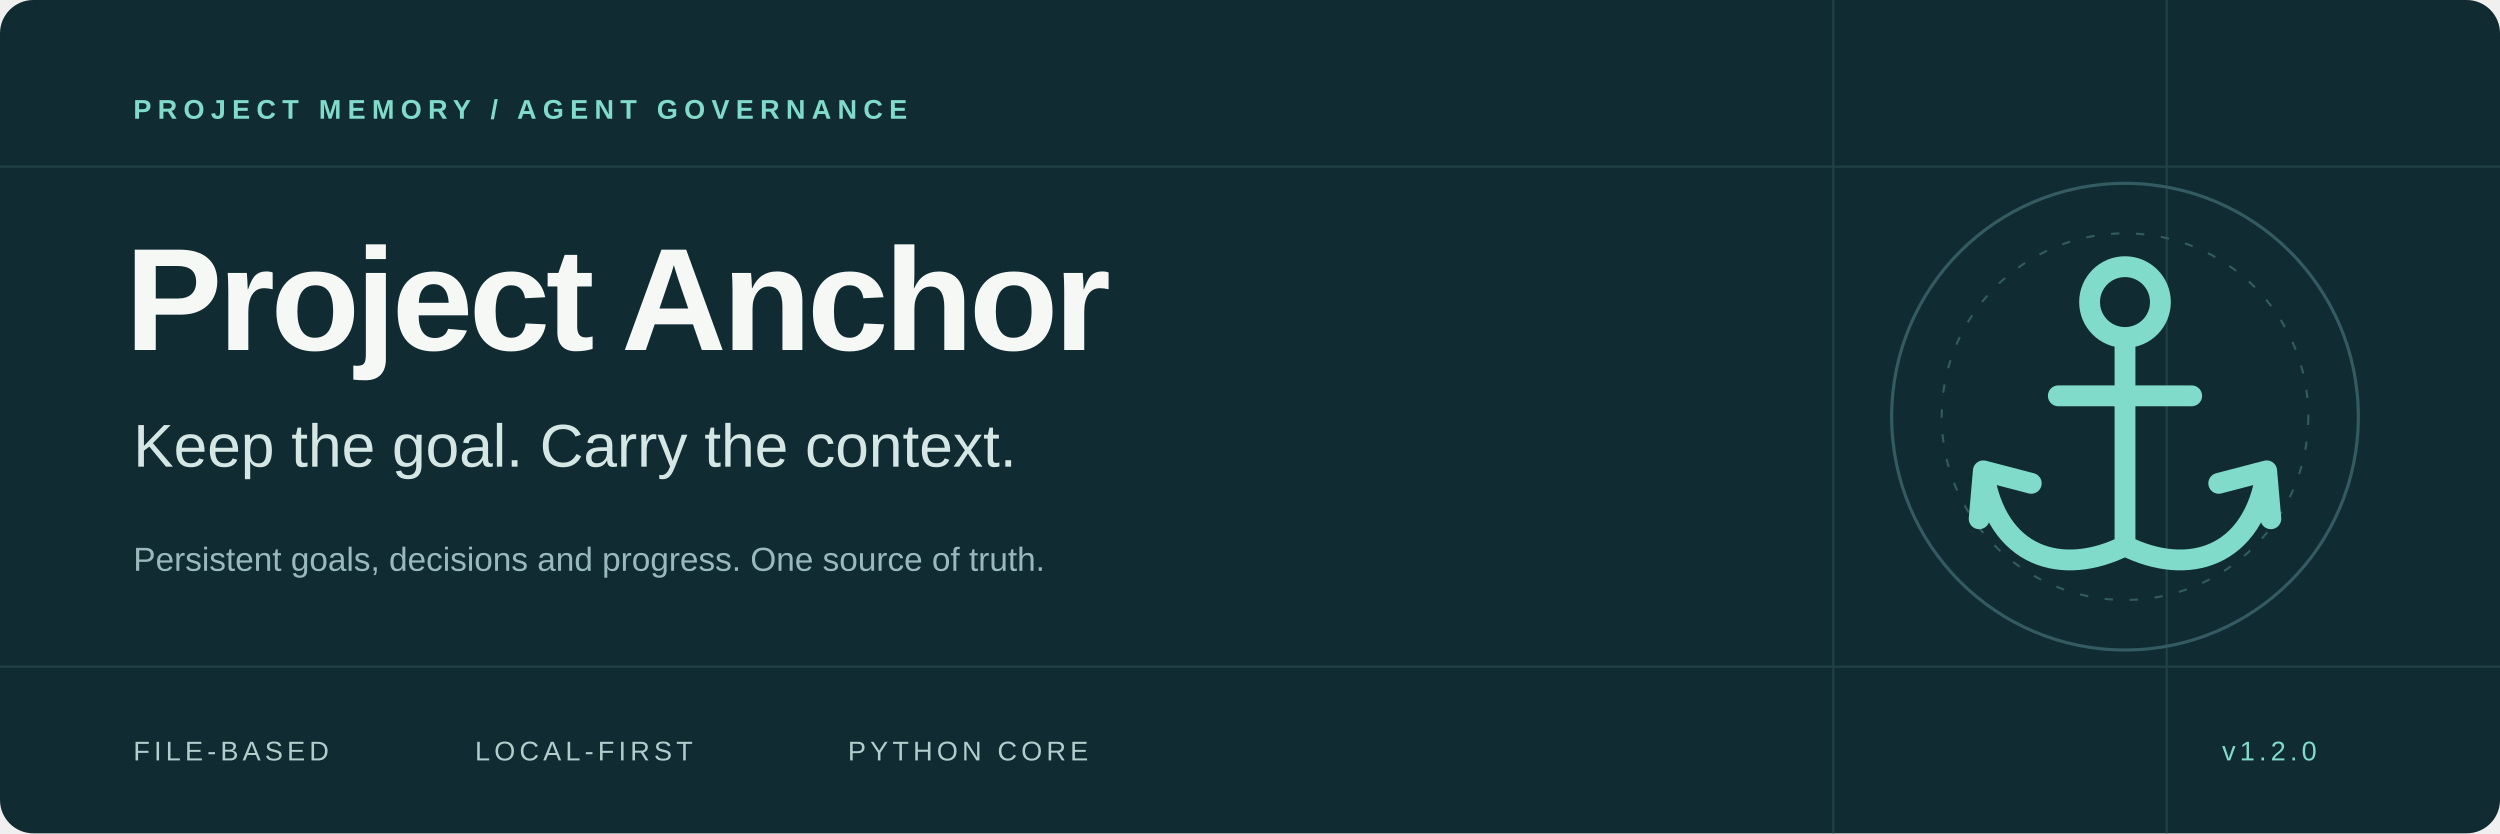
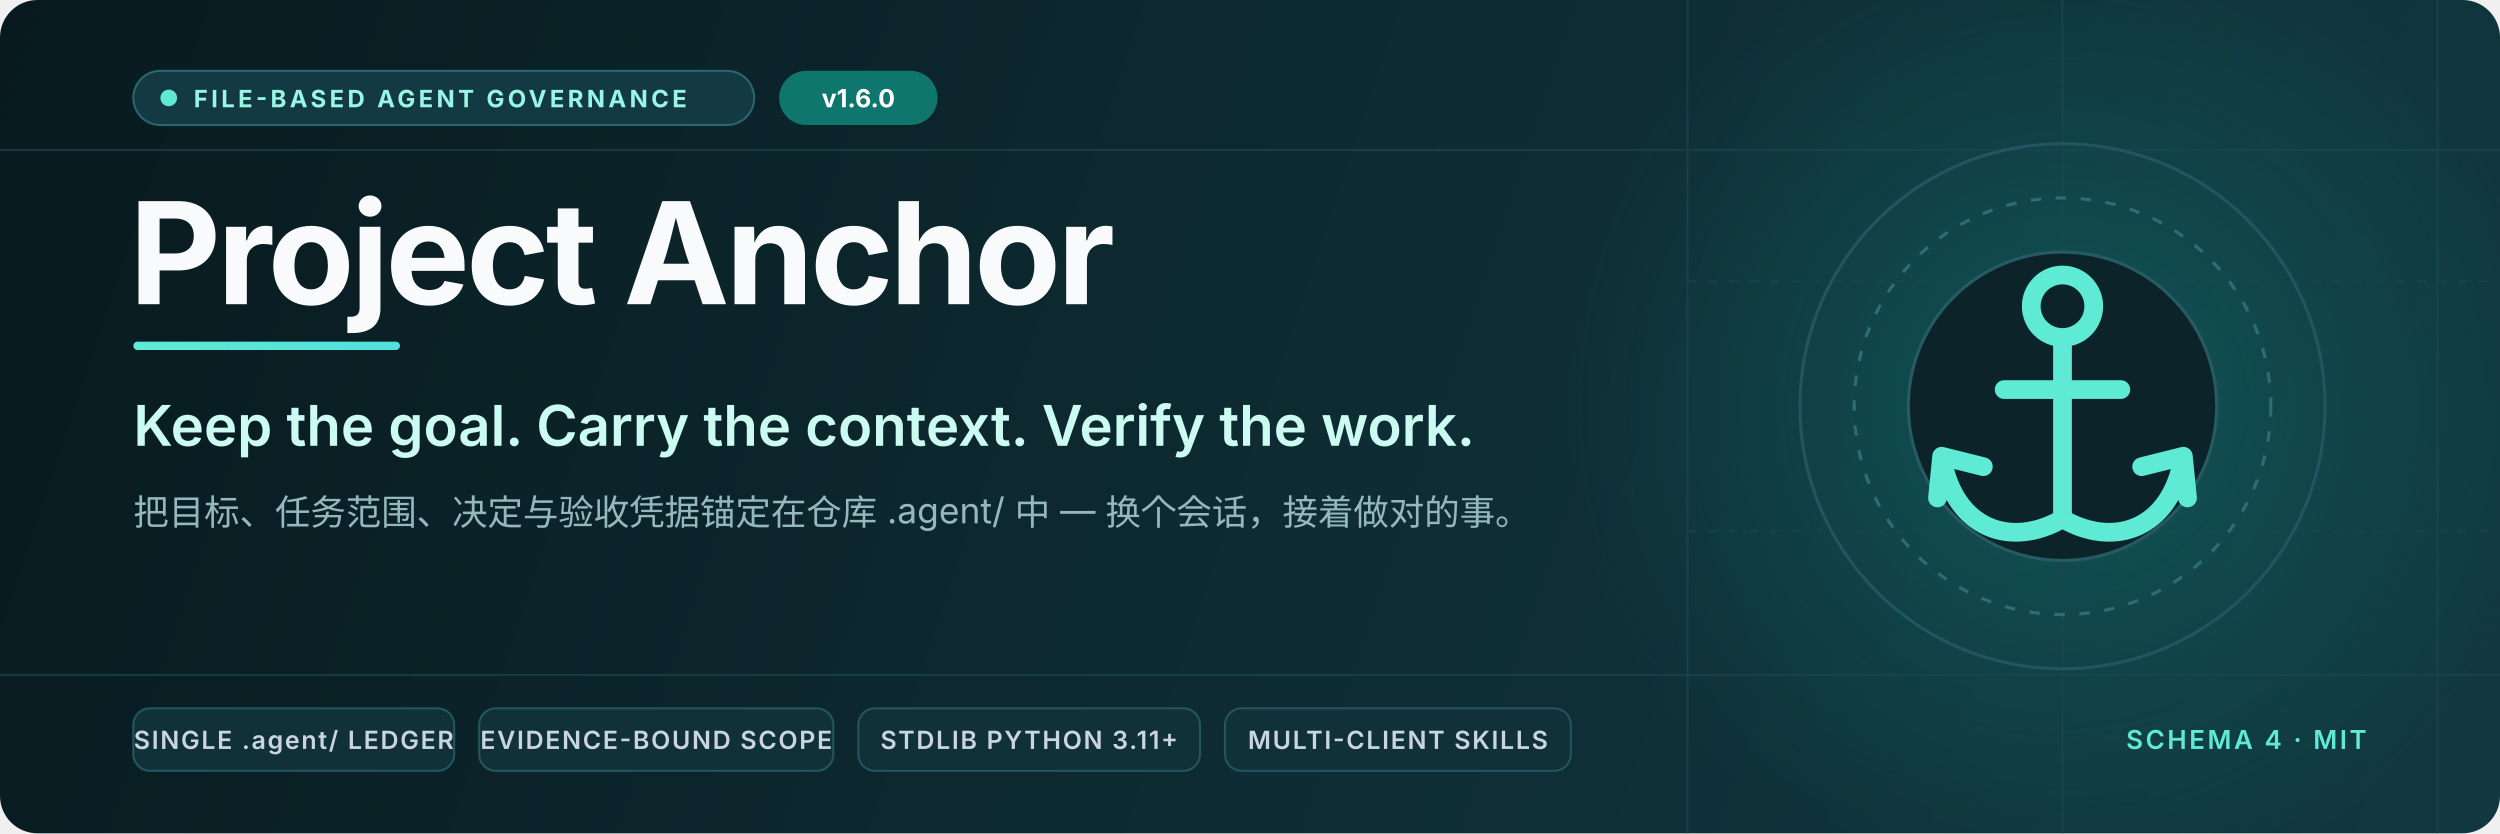
<svg xmlns="http://www.w3.org/2000/svg" width="1200" height="400" viewBox="0 0 1200 400" role="img" aria-labelledby="title desc">
-   <rect width="1200" height="400" rx="16" fill="#102C32" />
-   <path d="M880 0V400M1040 0V400M0 80H1200M0 320H1200" stroke="#214149" stroke-width="1" />
-   <circle cx="1020" cy="200" r="112" fill="none" stroke="#335B61" stroke-width="1.5" />
-   <circle cx="1020" cy="200" r="88" fill="none" stroke="#335B61" stroke-width="1" stroke-dasharray="4 8" />
-   <g fill="none" stroke="#80DBCA" stroke-width="10" stroke-linecap="round" stroke-linejoin="round">
-     <circle cx="1020" cy="145" r="17" />
-     <path d="M1020 165V262M988 190H1052M952 226C958 268 990 277 1020 262C1050 277 1082 268 1088 226M952 226L950 249M952 226L975 232M1088 226L1090 249M1088 226L1065 232" />
+   <defs>
+     <linearGradient id="bg" x1="0" y1="0" x2="1200" y2="400" gradientUnits="userSpaceOnUse">
+       <stop offset="0%" stop-color="#081A1F" />
+       <stop offset="55%" stop-color="#0E2C33" />
+       <stop offset="100%" stop-color="#113840" />
+     </linearGradient>
+     <radialGradient id="glow" cx="990" cy="195" r="240" gradientUnits="userSpaceOnUse">
+       <stop offset="0%" stop-color="#14B8A6" stop-opacity="0.26" />
+       <stop offset="100%" stop-color="#14B8A6" stop-opacity="0" />
+     </radialGradient>
+     <linearGradient id="accent" x1="64" y1="0" x2="540" y2="0" gradientUnits="userSpaceOnUse">
+       <stop offset="0%" stop-color="#5EEAD4" />
+       <stop offset="100%" stop-color="#38BDF8" />
+     </linearGradient>
+   </defs>
+   <rect width="1200" height="400" rx="18" fill="url(#bg)" />
+   <rect width="1200" height="400" rx="18" fill="url(#glow)" />
+   <g stroke="#1C4650" stroke-width="1" opacity="0.65">
+     <path d="M0 72H1200M0 324H1200M810 0V400M990 0V400M1170 0V400" />
+     <path d="M810 135H1200M810 255H1200" stroke-dasharray="4 6" />
  </g>
-   <g font-family="Segoe UI,Arial,sans-serif">
-     <text x="64" y="57" font-size="13" font-weight="600" letter-spacing="3" fill="#80DBCA">PROJECT MEMORY / AGENT GOVERNANCE</text>
-     <text x="60" y="168" font-size="70" font-weight="650" letter-spacing="-2" fill="#F6F8F6">Project Anchor</text>
-     <text x="64" y="224" font-size="29" fill="#D4E7E5">Keep the goal. Carry the context.</text>
-     <text x="64" y="274" font-size="16" fill="#9AB9BC">Persistent goals, decisions and progress. One source of truth.</text>
-     <text x="64" y="365" font-size="13" letter-spacing="2" fill="#B3CDCD">FILE-BASED</text>
-     <text x="228" y="365" font-size="13" letter-spacing="2" fill="#B3CDCD">LOCAL-FIRST</text>
-     <text x="407" y="365" font-size="13" letter-spacing="2" fill="#B3CDCD">PYTHON CORE</text>
-     <text x="1112" y="365" text-anchor="end" font-size="13" letter-spacing="2" fill="#80DBCA">v1.2.0</text>
+   <g transform="translate(990,195)">
+     <circle r="126" fill="none" stroke="#225560" stroke-width="1.5" />
+     <circle r="100" fill="none" stroke="#2D6D78" stroke-width="1.5" stroke-dasharray="5 7" />
+     <circle r="74" fill="#0B2329" stroke="#265A64" stroke-width="1.5" />
+     <g fill="none" stroke="#5EEAD4" stroke-width="9" stroke-linecap="round" stroke-linejoin="round">
+       <circle cx="0" cy="-48" r="15" />
+       <path d="M0 -31V54M-28 -8H28M-58 24C-52 60 -24 68 0 54C24 68 52 60 58 24M-58 24L-60 44M-58 24L-38 29M58 24L60 44M58 24L38 29" />
+     </g>
+   </g>
+   <g font-family="Inter,-apple-system,BlinkMacSystemFont,'Segoe UI','PingFang SC','Microsoft YaHei',sans-serif">
+     <rect x="64" y="34" width="298" height="26" rx="13" fill="#133A42" stroke="#296672" />
+     <circle cx="81" cy="47" r="4" fill="#5EEAD4" />
+     <text x="93" y="51.5" font-size="11.5" font-weight="700" letter-spacing="1.6" fill="#99F6E4">FILE-BASED AGENT GOVERNANCE</text>
+     <rect x="374" y="34" width="76" height="26" rx="13" fill="#0F766E" />
+     <text x="412" y="51.5" text-anchor="middle" font-size="12" font-weight="700" fill="#FFFFFF">v1.6.0</text>
+     <text x="62" y="146" font-size="68" font-weight="750" letter-spacing="-1.8" fill="#F8FAFC">Project Anchor</text>
+     <rect x="64" y="164" width="128" height="4" rx="2" fill="url(#accent)" />
+     <text x="64" y="214" font-size="27" font-weight="600" fill="#CCFBF1">Keep the goal. Carry the context. Verify the work.</text>
+     <text x="64" y="252" font-size="17" fill="#94B8BE">把目标、任务范围、决定与验收凭据锚定在仓库 .agent/ 中 — 换个会话，接着做对的事。</text>
+     <g font-size="12" font-weight="600" letter-spacing="0.8">
+       <rect x="64" y="340" width="154" height="30" rx="8" fill="#103138" stroke="#235560" />
+       <text x="141" y="359.5" text-anchor="middle" fill="#CBD5E1">SINGLE .agent/ LEDGER</text>
+       <rect x="230" y="340" width="170" height="30" rx="8" fill="#103138" stroke="#235560" />
+       <text x="315" y="359.5" text-anchor="middle" fill="#CBD5E1">EVIDENCE-BOUND SCOPE</text>
+       <rect x="412" y="340" width="164" height="30" rx="8" fill="#103138" stroke="#235560" />
+       <text x="494" y="359.5" text-anchor="middle" fill="#CBD5E1">STDLIB PYTHON 3.11+</text>
+       <rect x="588" y="340" width="166" height="30" rx="8" fill="#103138" stroke="#235560" />
+       <text x="671" y="359.5" text-anchor="middle" fill="#CBD5E1">MULTI-CLIENT SKILLS</text>
+     </g>
+     <text x="1136" y="359.5" text-anchor="end" font-size="12.5" font-weight="600" letter-spacing="1.2" fill="#5EEAD4">SCHEMA 4 · MIT</text>
  </g>
</svg>
